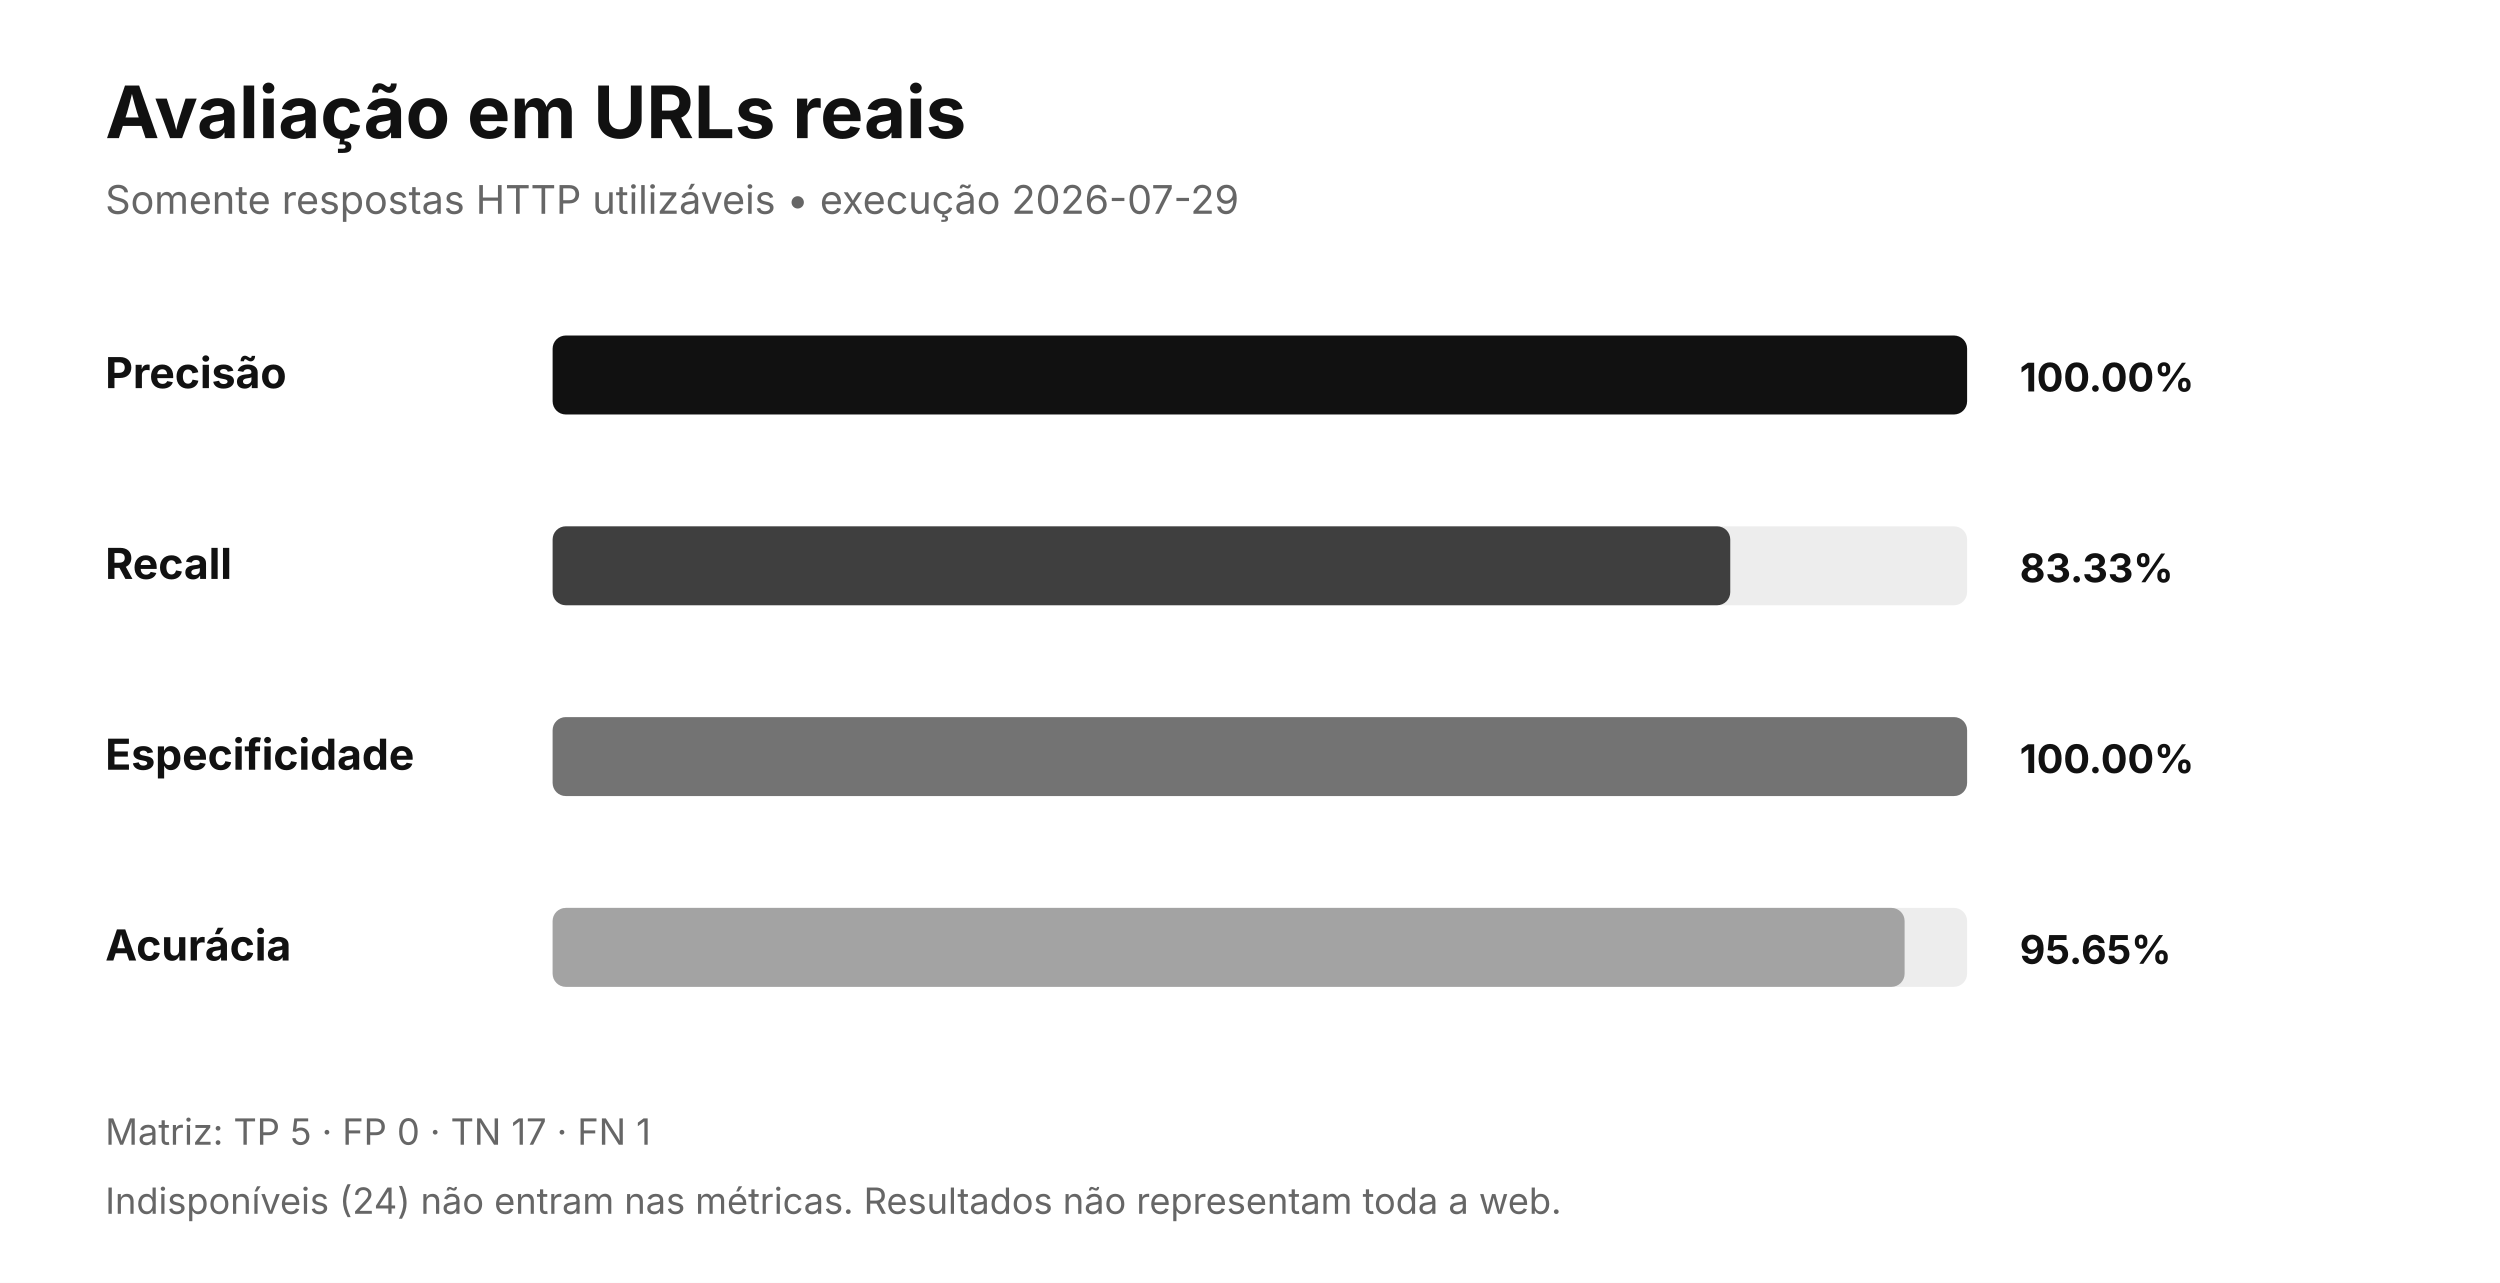
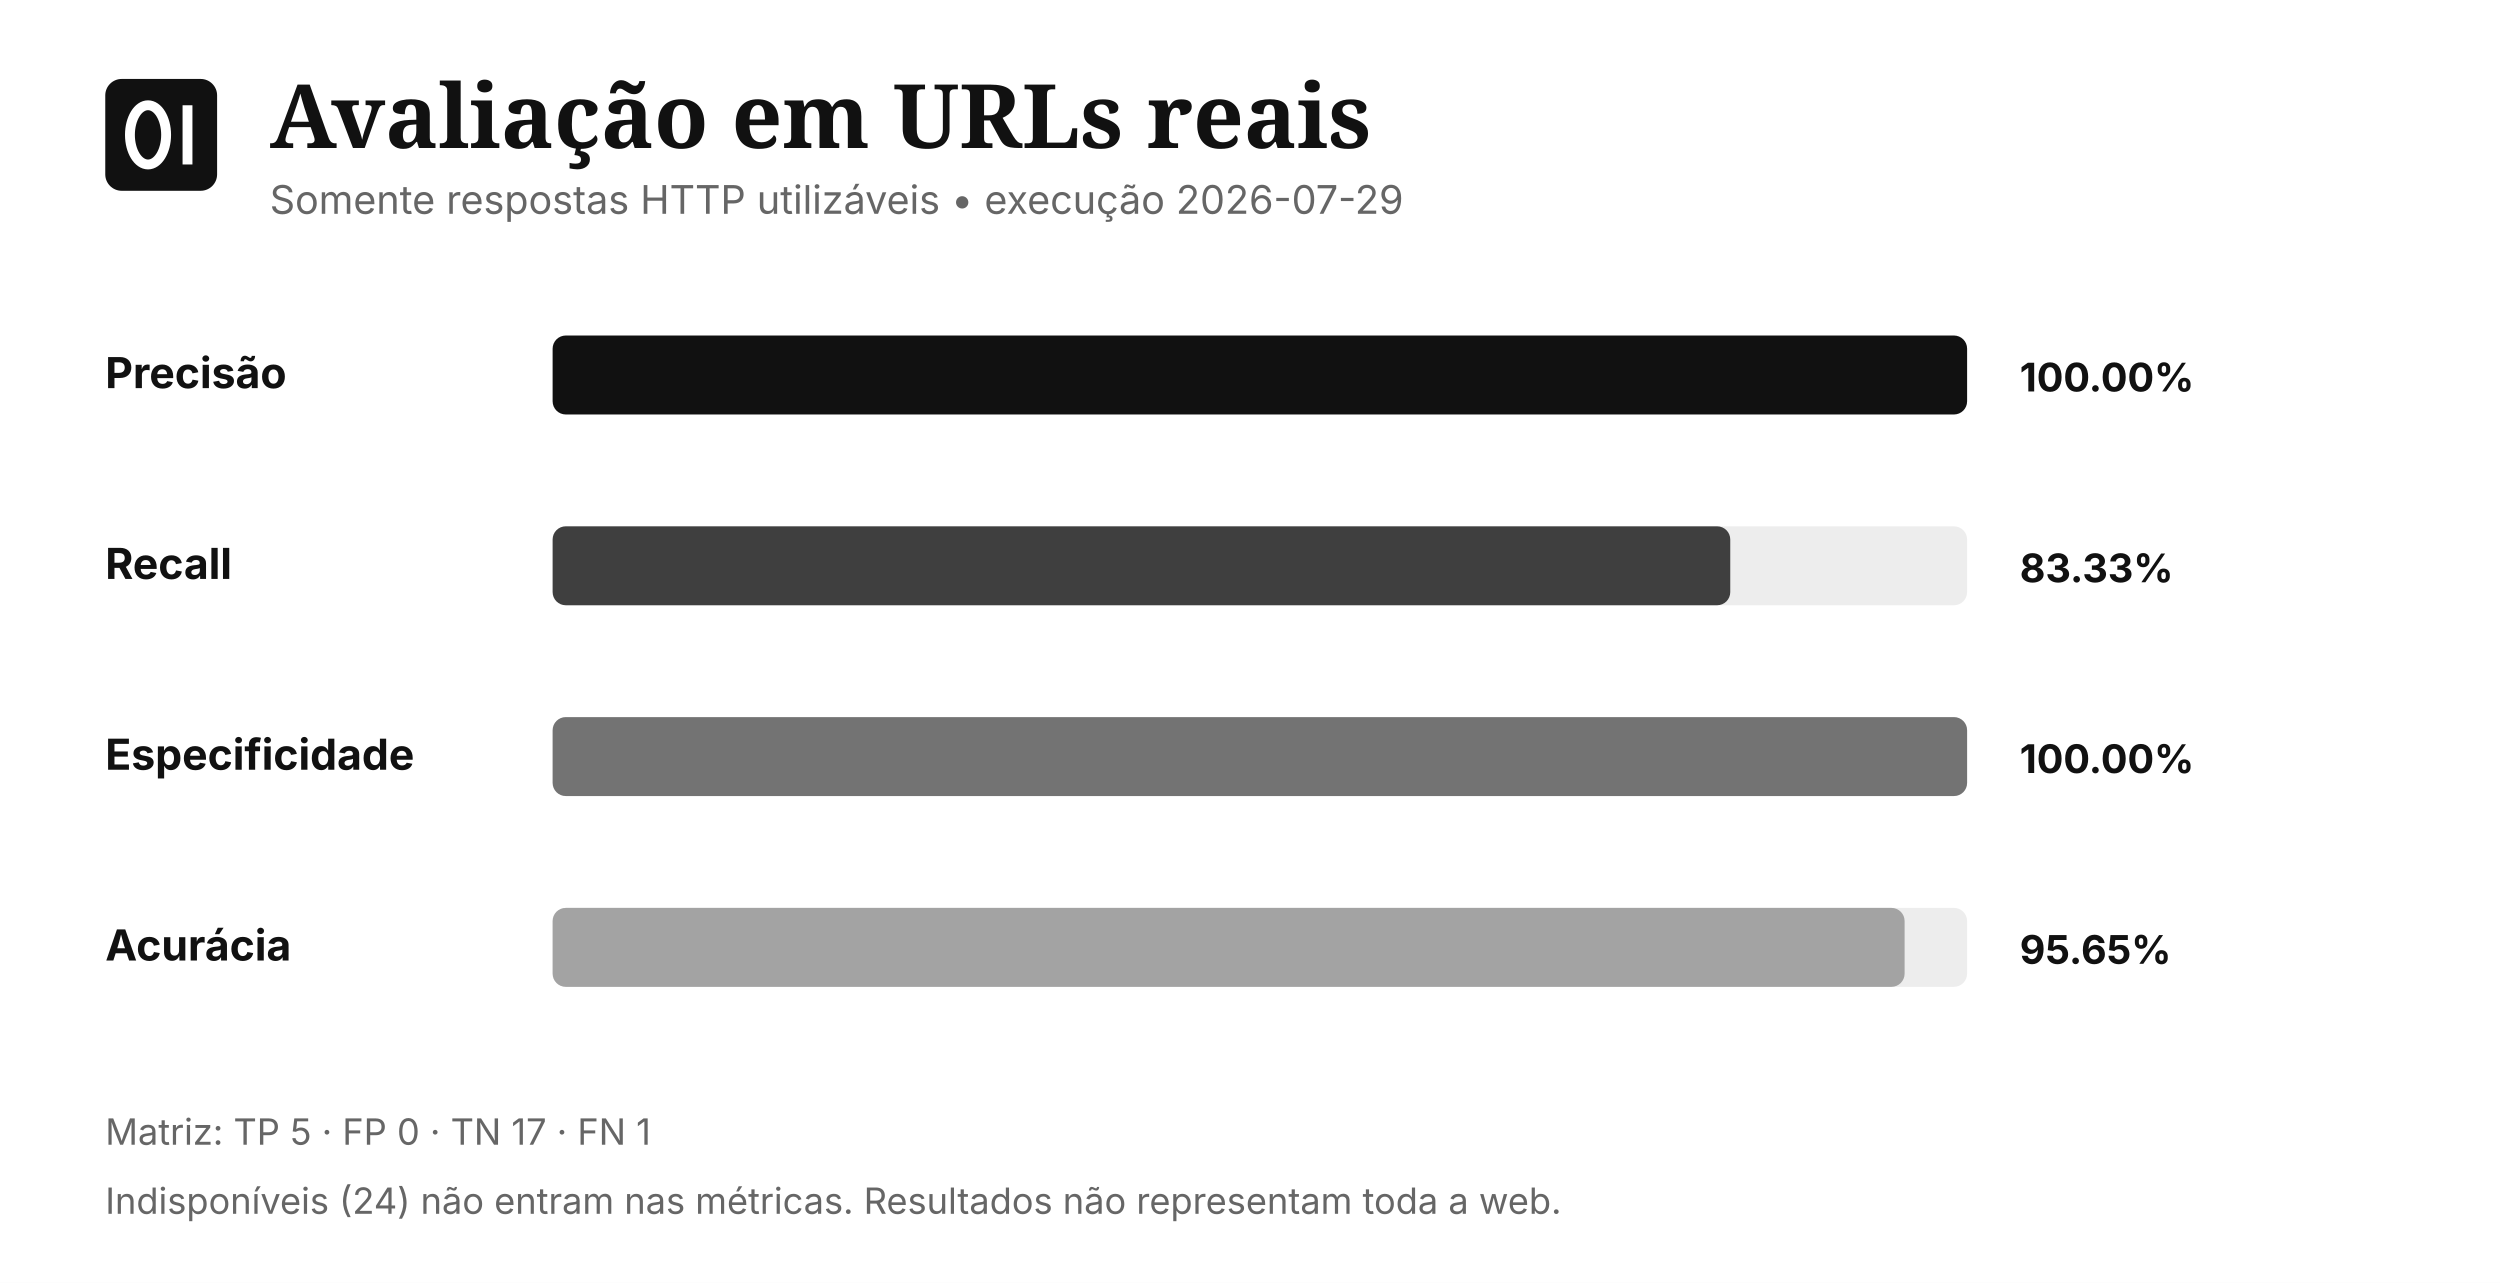
<svg xmlns="http://www.w3.org/2000/svg" width="760" height="390" viewBox="0 0 760 390" role="img" aria-labelledby="title desc">
  <style>
        text { font-family: Inter, "Segoe UI", sans-serif; fill: #111111; }
-         .title { font-size: 22px; font-weight: 700; }
+         .title { font-family: Newsreader, Georgia, serif; font-size: 27px; font-weight: 560; }
        .subtitle { font-size: 12px; fill: #666666; }
        .label { font-size: 13px; font-weight: 650; }
        .value { font-size: 12px; font-weight: 700; text-anchor: start; }
        .foot { font-size: 11px; fill: #666666; }
    </style>
  <rect width="760" height="390" fill="#FFFFFF" />
-   <text x="32" y="42" class="title">Avaliação em URLs reais</text>
-   <text x="32" y="65" class="subtitle">Somente respostas HTTP utilizáveis • execução 2026-07-29</text>
+   <rect x="32" y="24" width="34" height="34" rx="5" fill="#111111" />
+   <ellipse cx="45" cy="41" rx="5.5" ry="9" fill="none" stroke="#FFFFFF" stroke-width="3" />
+   <path d="M57 32v18" stroke="#FFFFFF" stroke-width="3" />
+   <text x="82" y="45" class="title">Avaliação em URLs reais</text>
+   <text x="82" y="65" class="subtitle">Somente respostas HTTP utilizáveis • execução 2026-07-29</text>
  <text x="32" y="118" class="label">Precisão</text>
  <rect x="168" y="102" width="430" height="24" rx="4" fill="#EDEDED" />
  <rect x="168" y="102" width="430" height="24" rx="4" fill="#111111" />
  <text x="614" y="119" class="value">100.00%</text>
  <text x="32" y="176" class="label">Recall</text>
  <rect x="168" y="160" width="430" height="24" rx="4" fill="#EDEDED" />
  <rect x="168" y="160" width="358" height="24" rx="4" fill="#3F3F3F" />
  <text x="614" y="177" class="value">83.33%</text>
  <text x="32" y="234" class="label">Especificidade</text>
  <rect x="168" y="218" width="430" height="24" rx="4" fill="#EDEDED" />
  <rect x="168" y="218" width="430" height="24" rx="4" fill="#737373" />
  <text x="614" y="235" class="value">100.00%</text>
  <text x="32" y="292" class="label">Acurácia</text>
  <rect x="168" y="276" width="430" height="24" rx="4" fill="#EDEDED" />
  <rect x="168" y="276" width="411" height="24" rx="4" fill="#A3A3A3" />
  <text x="614" y="293" class="value">95.65%</text>
  <text x="32" y="348" class="foot">Matriz: TP 5 · FP 0 · TN 17 · FN 1</text>
  <text x="32" y="369" class="foot">Indisponíveis (24) não entram nas métricas. Resultados não representam toda a web.</text>
</svg>
